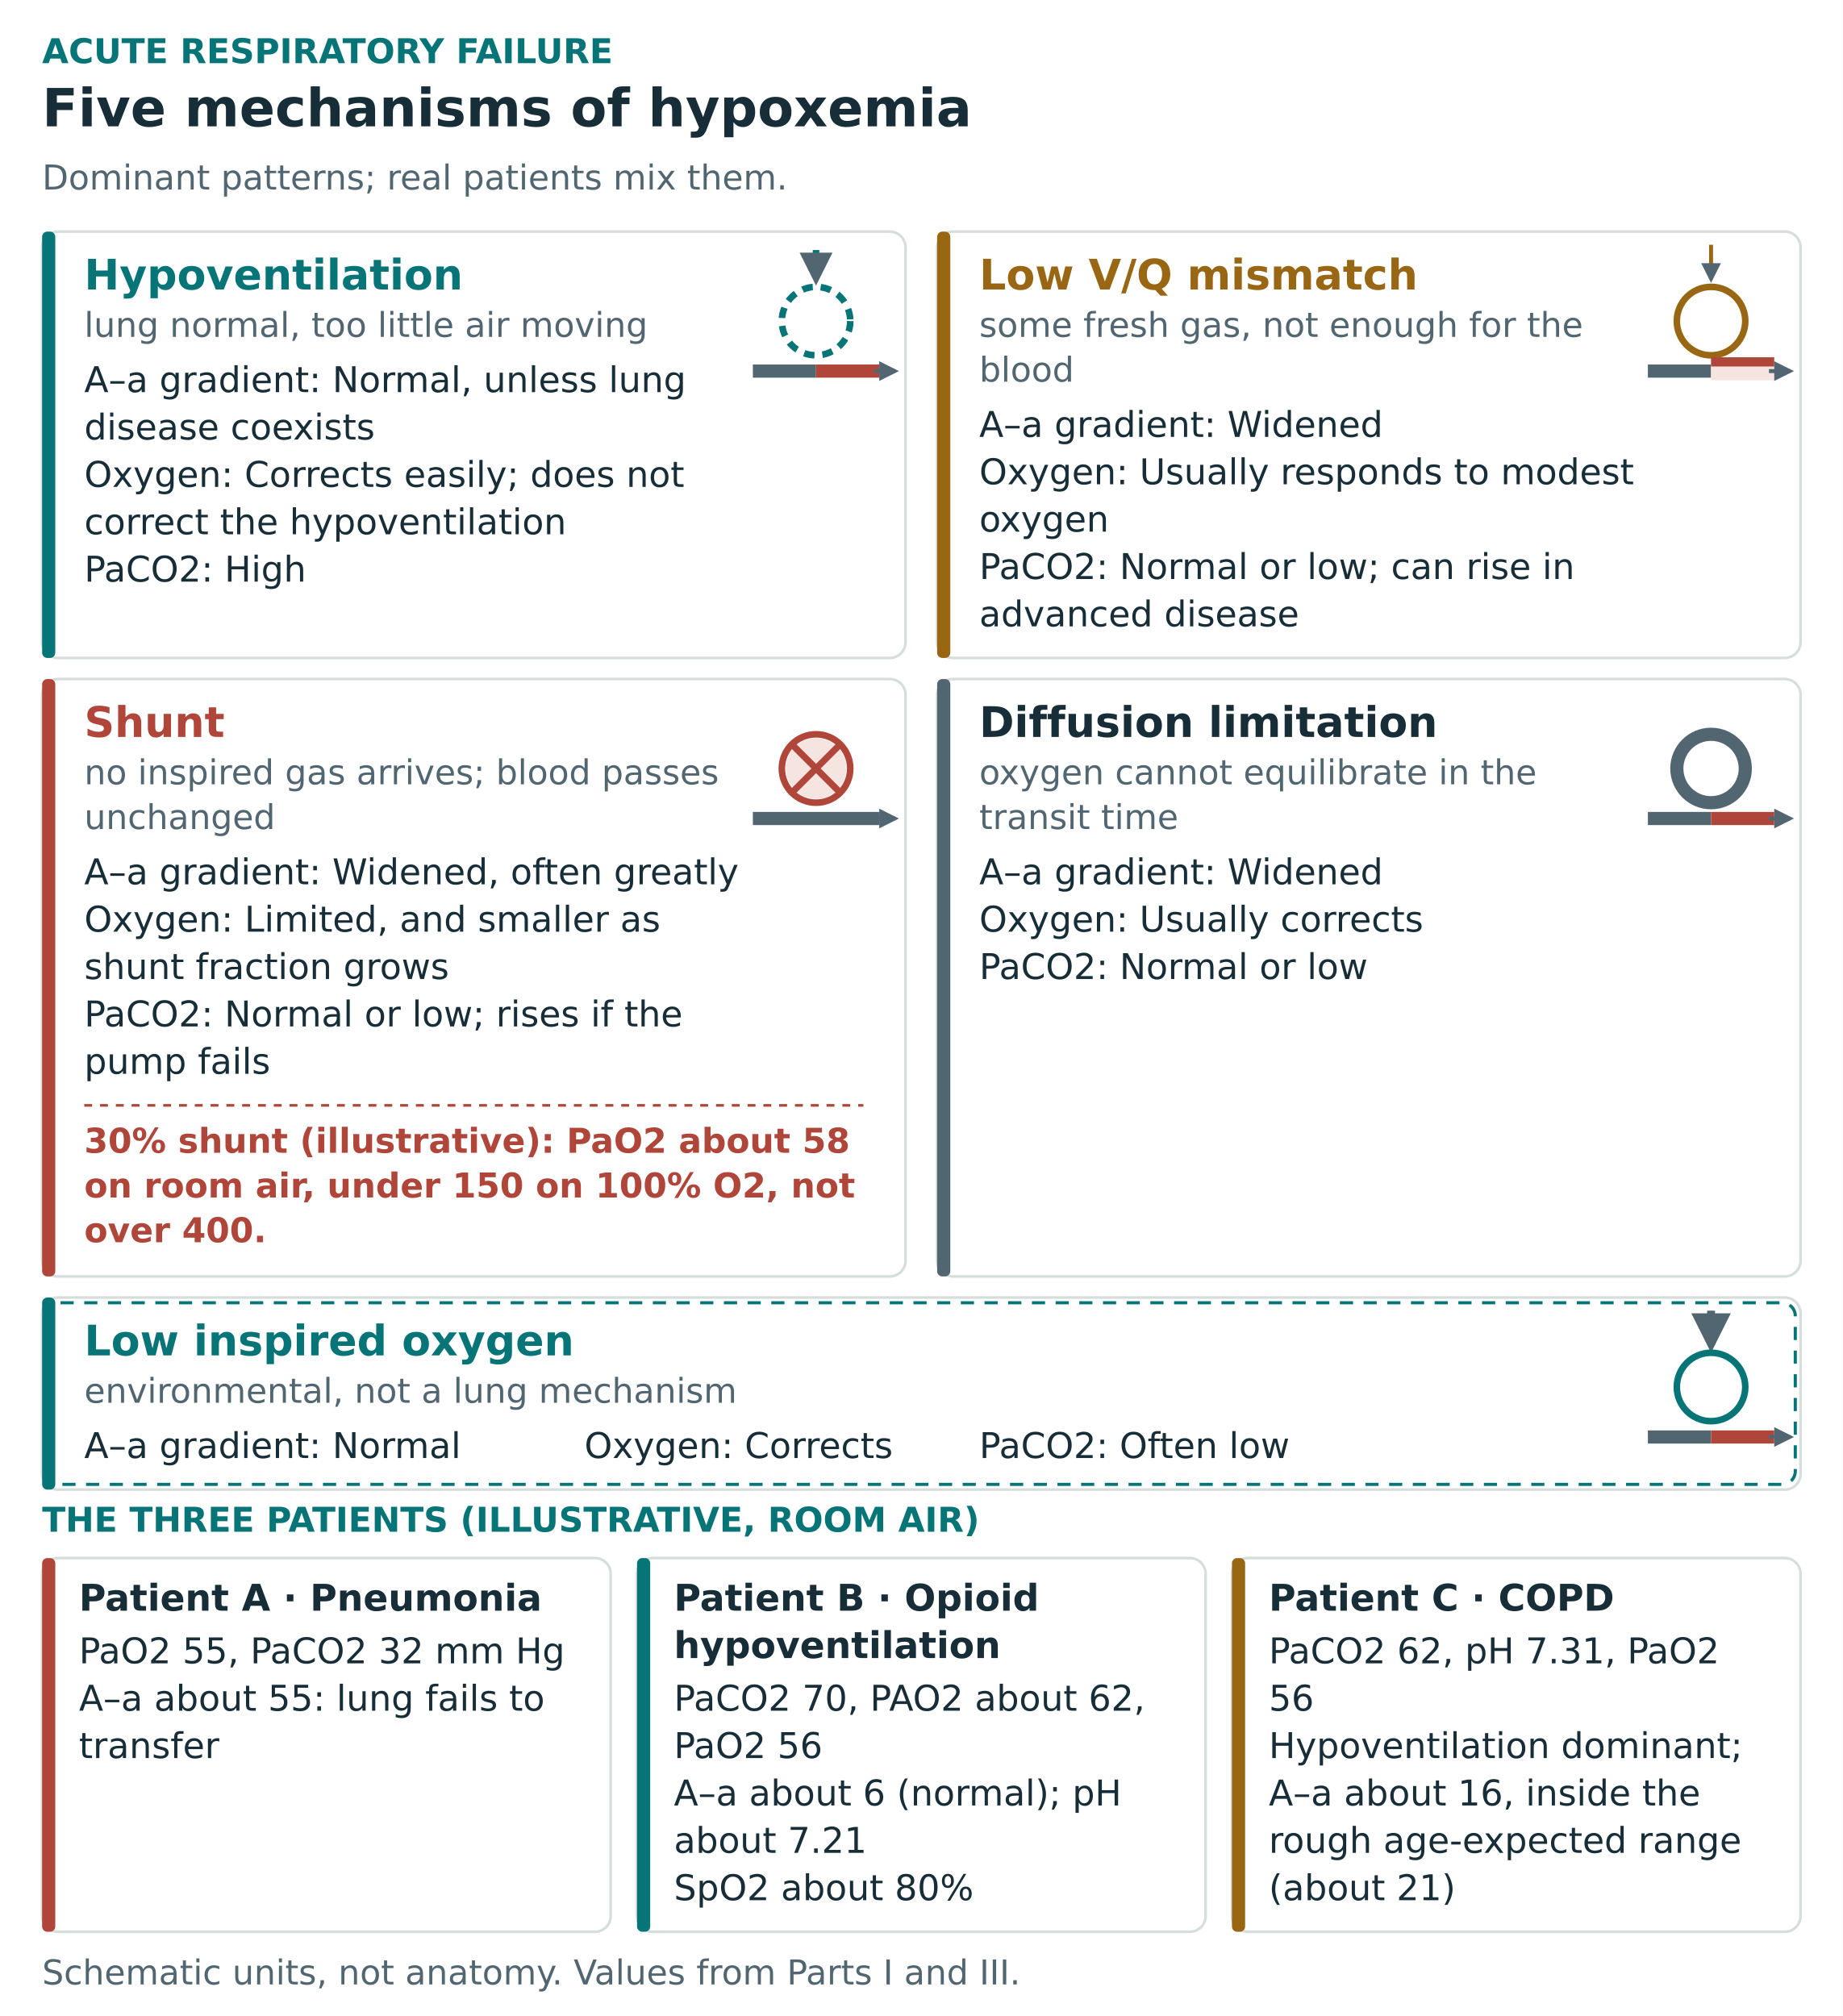
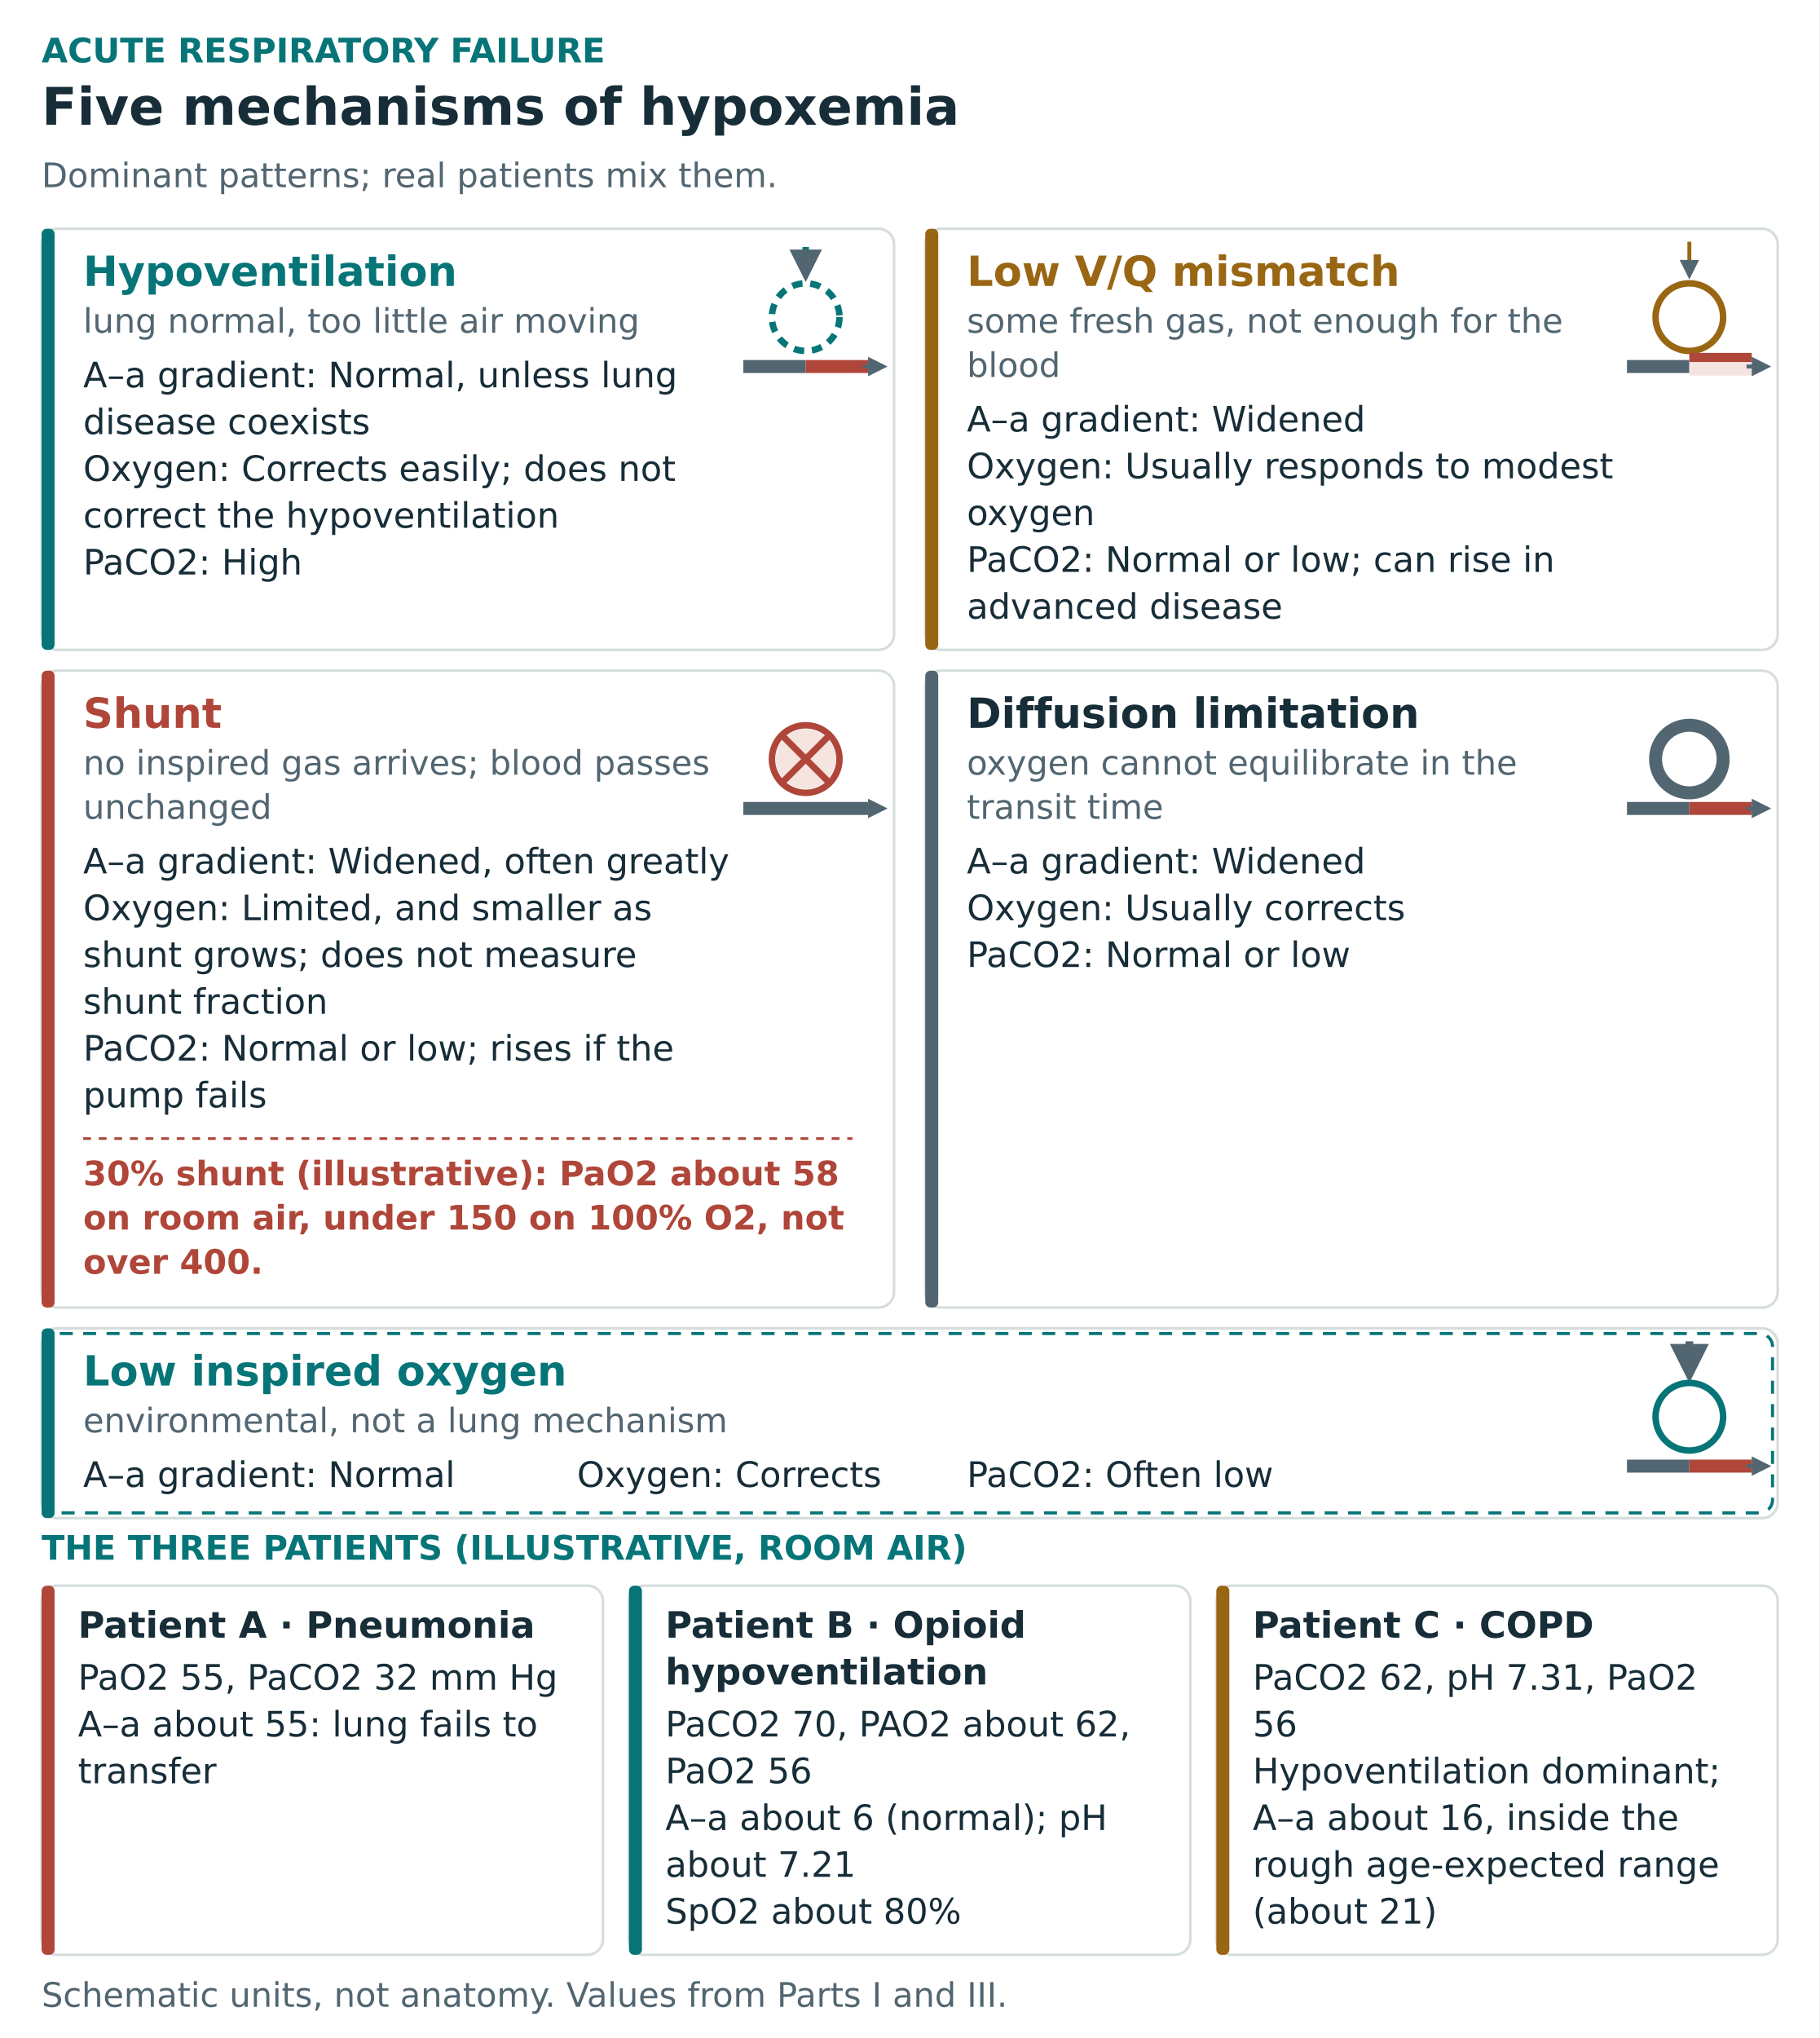
- <svg xmlns="http://www.w3.org/2000/svg" viewBox="0 0 700 766" width="100%" role="img" aria-labelledby="rf1p-title rf1p-desc">
+ <svg xmlns="http://www.w3.org/2000/svg" viewBox="0 0 700 784" width="100%" role="img" aria-labelledby="rf1p-title rf1p-desc">
  <style>text{font-family:'DejaVu Sans',system-ui,sans-serif}.rf1p-t-ink{fill:#172d38}.rf1p-t-muted{fill:#526671}.rf1p-t-teal{fill:#077578}.rf1p-t-red{fill:#af4639}.rf1p-t-gold{fill:#996613}.rf1p-bg{fill:#ffffff}.rf1p-pn{fill:#ffffff;stroke:#d5dedc}.rf1p-s-teal{stroke:#077578;fill:none}.rf1p-f-teal{fill:#077578}.rf1p-s-red{stroke:#af4639;fill:none}.rf1p-f-red{fill:#af4639}.rf1p-s-gold{stroke:#996613;fill:none}.rf1p-f-gold{fill:#996613}.rf1p-s-muted{stroke:#526671;fill:none}.rf1p-f-muted{fill:#526671}.rf1p-s-rule{stroke:#d5dedc;fill:none}.rf1p-f-rule{fill:#d5dedc}.rf1p-f-tt{fill:#ddedea}.rf1p-f-rt{fill:#f5e4df}</style>
  <defs>
    <marker id="rf1p-ah" viewBox="0 0 10 10" refX="8" refY="5" markerWidth="5" markerHeight="5" orient="auto-start-reverse">
      <path class="rf1p-f-muted" d="M0,0 L10,5 L0,10 z" />
    </marker>
  </defs>
-   <rect class="rf1p-bg" width="700" height="766" />
+   <rect class="rf1p-bg" width="700" height="784" />
  <text class="rf1p-t-teal" x="16" y="24" font-size="13" font-weight="600" text-anchor="start">ACUTE RESPIRATORY FAILURE</text>
  <text class="rf1p-t-ink" x="16" y="48" font-size="20" font-weight="600" text-anchor="start">Five mechanisms of hypoxemia</text>
  <text class="rf1p-t-muted" x="16" y="72" font-size="13" text-anchor="start">Dominant patterns; real patients mix them.</text>
  <rect class="rf1p-pn" x="16.0" y="88" width="328.0" height="162" rx="6" />
  <rect class="rf1p-f-teal" x="16.0" y="88" width="5" height="162" rx="2" />
  <circle class="rf1p-s-teal" cx="310.0" cy="122" r="13.0" stroke-width="2.5" stroke-dasharray="4 3" />
  <path class="rf1p-s-teal" d="M310.0,95.0 V106.0" stroke-width="2.5" stroke-dasharray="3 3" marker-end="url(#rf1p-ah)" />
  <path class="rf1p-s-muted" d="M286.0,141.0 H310.0" stroke-width="5" />
  <path class="rf1p-s-red" d="M310.0,141.0 H334.0" stroke-width="5" />
  <path class="rf1p-s-muted" d="M332.0,141.0 H340.0" stroke-width="1.5" marker-end="url(#rf1p-ah)" />
  <text class="rf1p-t-teal" x="32.0" y="110" font-size="16" font-weight="600" text-anchor="start">Hypoventilation</text>
  <text class="rf1p-t-muted" x="32.0" y="128" font-size="13" text-anchor="start">lung normal, too little air moving</text>
  <text class="rf1p-t-ink" x="32.0" y="149" font-size="13.5" text-anchor="start">A–a gradient: Normal, unless lung</text>
  <text class="rf1p-t-ink" x="32.0" y="167" font-size="13.5" text-anchor="start">disease coexists</text>
  <text class="rf1p-t-ink" x="32.0" y="185" font-size="13.5" text-anchor="start">Oxygen: Corrects easily; does not</text>
  <text class="rf1p-t-ink" x="32.0" y="203" font-size="13.5" text-anchor="start">correct the hypoventilation</text>
  <text class="rf1p-t-ink" x="32.0" y="221" font-size="13.5" text-anchor="start">PaCO2: High</text>
  <rect class="rf1p-pn" x="356.0" y="88" width="328.0" height="162" rx="6" />
  <rect class="rf1p-f-gold" x="356.0" y="88" width="5" height="162" rx="2" />
  <path class="rf1p-s-gold" d="M650.0,93.0 V106.0" stroke-width="1.5" marker-end="url(#rf1p-ah)" />
  <circle class="rf1p-s-gold" cx="650.0" cy="122" r="13.0" stroke-width="2.5" />
  <path class="rf1p-s-muted" d="M626.0,141.0 H650.0" stroke-width="5" />
  <rect class="rf1p-f-rt" x="650.0" y="137.5" width="24.0" height="7" />
  <path class="rf1p-s-red" d="M650.0,137.5 H674.0" stroke-width="3.5" />
  <path class="rf1p-s-muted" d="M672.0,141.0 H680.0" stroke-width="1.5" marker-end="url(#rf1p-ah)" />
  <text class="rf1p-t-gold" x="372.0" y="110" font-size="16" font-weight="600" text-anchor="start">Low V/Q mismatch</text>
  <text class="rf1p-t-muted" x="372.0" y="128" font-size="13" text-anchor="start">some fresh gas, not enough for the</text>
  <text class="rf1p-t-muted" x="372.0" y="145" font-size="13" text-anchor="start">blood</text>
  <text class="rf1p-t-ink" x="372.0" y="166" font-size="13.5" text-anchor="start">A–a gradient: Widened</text>
  <text class="rf1p-t-ink" x="372.0" y="184" font-size="13.5" text-anchor="start">Oxygen: Usually responds to modest</text>
  <text class="rf1p-t-ink" x="372.0" y="202" font-size="13.5" text-anchor="start">oxygen</text>
  <text class="rf1p-t-ink" x="372.0" y="220" font-size="13.5" text-anchor="start">PaCO2: Normal or low; can rise in</text>
  <text class="rf1p-t-ink" x="372.0" y="238" font-size="13.5" text-anchor="start">advanced disease</text>
-   <rect class="rf1p-pn" x="16.0" y="258" width="328.0" height="227" rx="6" />
-   <rect class="rf1p-f-red" x="16.0" y="258" width="5" height="227" rx="2" />
+   <rect class="rf1p-pn" x="16.0" y="258" width="328.0" height="245" rx="6" />
+   <rect class="rf1p-f-red" x="16.0" y="258" width="5" height="245" rx="2" />
  <circle class="rf1p-s-red" cx="310.0" cy="292" r="13.0" stroke-width="2.5" />
  <circle class="rf1p-f-rt" cx="310.0" cy="292" r="11.5" />
  <path class="rf1p-s-red" d="M300.9,282.9 L319.1,301.1 M319.1,282.9 L300.9,301.1" stroke-width="2.5" stroke-linecap="round" />
  <path class="rf1p-s-muted" d="M286.0,311.0 H334.0" stroke-width="5" />
  <path class="rf1p-s-muted" d="M332.0,311.0 H340.0" stroke-width="1.5" marker-end="url(#rf1p-ah)" />
  <text class="rf1p-t-red" x="32.0" y="280" font-size="16" font-weight="600" text-anchor="start">Shunt</text>
  <text class="rf1p-t-muted" x="32.0" y="298" font-size="13" text-anchor="start">no inspired gas arrives; blood passes</text>
  <text class="rf1p-t-muted" x="32.0" y="315" font-size="13" text-anchor="start">unchanged</text>
  <text class="rf1p-t-ink" x="32.0" y="336" font-size="13.5" text-anchor="start">A–a gradient: Widened, often greatly</text>
  <text class="rf1p-t-ink" x="32.0" y="354" font-size="13.5" text-anchor="start">Oxygen: Limited, and smaller as</text>
-   <text class="rf1p-t-ink" x="32.0" y="372" font-size="13.5" text-anchor="start">shunt fraction grows</text>
-   <text class="rf1p-t-ink" x="32.0" y="390" font-size="13.5" text-anchor="start">PaCO2: Normal or low; rises if the</text>
-   <text class="rf1p-t-ink" x="32.0" y="408" font-size="13.5" text-anchor="start">pump fails</text>
+   <text class="rf1p-t-ink" x="32.0" y="372" font-size="13.5" text-anchor="start">shunt grows; does not measure</text>
+   <text class="rf1p-t-ink" x="32.0" y="390" font-size="13.5" text-anchor="start">shunt fraction</text>
+   <text class="rf1p-t-ink" x="32.0" y="408" font-size="13.5" text-anchor="start">PaCO2: Normal or low; rises if the</text>
+   <text class="rf1p-t-ink" x="32.0" y="426" font-size="13.5" text-anchor="start">pump fails</text>
  <g id="shunt-line-print" data-slot="shunt-line">
-     <path class="rf1p-s-red" d="M32.0,420 H328.0" stroke-width="1" stroke-dasharray="3 3" />
-     <text class="rf1p-t-red" x="32.0" y="438" font-size="13" font-weight="600" text-anchor="start">30% shunt (illustrative): PaO2 about 58</text>
-     <text class="rf1p-t-red" x="32.0" y="455" font-size="13" font-weight="600" text-anchor="start">on room air, under 150 on 100% O2, not</text>
-     <text class="rf1p-t-red" x="32.0" y="472" font-size="13" font-weight="600" text-anchor="start">over 400.</text>
+     <path class="rf1p-s-red" d="M32.0,438 H328.0" stroke-width="1" stroke-dasharray="3 3" />
+     <text class="rf1p-t-red" x="32.0" y="456" font-size="13" font-weight="600" text-anchor="start">30% shunt (illustrative): PaO2 about 58</text>
+     <text class="rf1p-t-red" x="32.0" y="473" font-size="13" font-weight="600" text-anchor="start">on room air, under 150 on 100% O2, not</text>
+     <text class="rf1p-t-red" x="32.0" y="490" font-size="13" font-weight="600" text-anchor="start">over 400.</text>
  </g>
-   <rect class="rf1p-pn" x="356.0" y="258" width="328.0" height="227" rx="6" />
-   <rect class="rf1p-f-muted" x="356.0" y="258" width="5" height="227" rx="2" />
+   <rect class="rf1p-pn" x="356.0" y="258" width="328.0" height="245" rx="6" />
+   <rect class="rf1p-f-muted" x="356.0" y="258" width="5" height="245" rx="2" />
  <circle class="rf1p-s-muted" cx="650.0" cy="292" r="13.0" stroke-width="5" />
  <path class="rf1p-s-muted" d="M626.0,311.0 H650.0" stroke-width="5" />
  <path class="rf1p-s-red" d="M650.0,311.0 H674.0" stroke-width="5" />
  <path class="rf1p-s-muted" d="M672.0,311.0 H680.0" stroke-width="1.5" marker-end="url(#rf1p-ah)" />
  <text class="rf1p-t-ink" x="372.0" y="280" font-size="16" font-weight="600" text-anchor="start">Diffusion limitation</text>
  <text class="rf1p-t-muted" x="372.0" y="298" font-size="13" text-anchor="start">oxygen cannot equilibrate in the</text>
  <text class="rf1p-t-muted" x="372.0" y="315" font-size="13" text-anchor="start">transit time</text>
  <text class="rf1p-t-ink" x="372.0" y="336" font-size="13.5" text-anchor="start">A–a gradient: Widened</text>
  <text class="rf1p-t-ink" x="372.0" y="354" font-size="13.5" text-anchor="start">Oxygen: Usually corrects</text>
  <text class="rf1p-t-ink" x="372.0" y="372" font-size="13.5" text-anchor="start">PaCO2: Normal or low</text>
-   <rect class="rf1p-pn" x="16" y="493" width="668" height="73" rx="6" />
-   <rect class="rf1p-f-teal" x="16" y="493" width="5" height="73" rx="2" />
-   <rect class="rf1p-s-teal" x="18" y="495" width="664" height="69" rx="5" stroke-dasharray="5 4" stroke-width="1.2" />
-   <path class="rf1p-s-muted" d="M650,498.0 V511.0" stroke-width="3" stroke-dasharray="2 2" marker-end="url(#rf1p-ah)" />
-   <circle class="rf1p-s-teal" cx="650" cy="527" r="13.0" stroke-width="2.5" />
-   <path class="rf1p-s-muted" d="M626.0,546.0 H650" stroke-width="5" />
-   <path class="rf1p-s-red" d="M650,546.0 H674.0" stroke-width="5" />
-   <path class="rf1p-s-muted" d="M672.0,546.0 H680.0" stroke-width="1.5" marker-end="url(#rf1p-ah)" />
-   <text class="rf1p-t-teal" x="32" y="515" font-size="16" font-weight="600" text-anchor="start">Low inspired oxygen</text>
-   <text class="rf1p-t-muted" x="32" y="533" font-size="13" text-anchor="start">environmental, not a lung mechanism</text>
-   <text class="rf1p-t-ink" x="32" y="554" font-size="13.5" text-anchor="start">A–a gradient: Normal</text>
-   <text class="rf1p-t-ink" x="222" y="554" font-size="13.5" text-anchor="start">Oxygen: Corrects</text>
-   <text class="rf1p-t-ink" x="372" y="554" font-size="13.5" text-anchor="start">PaCO2: Often low</text>
-   <text class="rf1p-t-teal" x="16" y="582" font-size="13" font-weight="600" text-anchor="start">THE THREE PATIENTS (ILLUSTRATIVE, ROOM AIR)</text>
-   <rect class="rf1p-pn" x="16.0" y="592" width="216.0" height="142" rx="6" />
-   <rect class="rf1p-f-red" x="16.0" y="592" width="5" height="142" rx="2" />
-   <text class="rf1p-t-ink" x="30.0" y="612" font-size="14" font-weight="600" text-anchor="start">Patient A · Pneumonia</text>
-   <text class="rf1p-t-ink" x="30.0" y="632" font-size="13.5" text-anchor="start">PaO2 55, PaCO2 32 mm Hg</text>
-   <text class="rf1p-t-ink" x="30.0" y="650" font-size="13.5" text-anchor="start">A–a about 55: lung fails to</text>
-   <text class="rf1p-t-ink" x="30.0" y="668" font-size="13.5" text-anchor="start">transfer</text>
-   <rect class="rf1p-pn" x="242.0" y="592" width="216.0" height="142" rx="6" />
-   <rect class="rf1p-f-teal" x="242.0" y="592" width="5" height="142" rx="2" />
-   <text class="rf1p-t-ink" x="256.0" y="612" font-size="14" font-weight="600" text-anchor="start">Patient B · Opioid</text>
-   <text class="rf1p-t-ink" x="256.0" y="630" font-size="14" font-weight="600" text-anchor="start">hypoventilation</text>
-   <text class="rf1p-t-ink" x="256.0" y="650" font-size="13.5" text-anchor="start">PaCO2 70, PAO2 about 62,</text>
-   <text class="rf1p-t-ink" x="256.0" y="668" font-size="13.5" text-anchor="start">PaO2 56</text>
-   <text class="rf1p-t-ink" x="256.0" y="686" font-size="13.5" text-anchor="start">A–a about 6 (normal); pH</text>
-   <text class="rf1p-t-ink" x="256.0" y="704" font-size="13.5" text-anchor="start">about 7.21</text>
-   <text class="rf1p-t-ink" x="256.0" y="722" font-size="13.5" text-anchor="start">SpO2 about 80%</text>
-   <rect class="rf1p-pn" x="468.0" y="592" width="216.0" height="142" rx="6" />
-   <rect class="rf1p-f-gold" x="468.0" y="592" width="5" height="142" rx="2" />
-   <text class="rf1p-t-ink" x="482.0" y="612" font-size="14" font-weight="600" text-anchor="start">Patient C · COPD</text>
-   <text class="rf1p-t-ink" x="482.0" y="632" font-size="13.5" text-anchor="start">PaCO2 62, pH 7.31, PaO2</text>
-   <text class="rf1p-t-ink" x="482.0" y="650" font-size="13.5" text-anchor="start">56</text>
-   <text class="rf1p-t-ink" x="482.0" y="668" font-size="13.5" text-anchor="start">Hypoventilation dominant;</text>
-   <text class="rf1p-t-ink" x="482.0" y="686" font-size="13.5" text-anchor="start">A–a about 16, inside the</text>
-   <text class="rf1p-t-ink" x="482.0" y="704" font-size="13.5" text-anchor="start">rough age-expected range</text>
-   <text class="rf1p-t-ink" x="482.0" y="722" font-size="13.5" text-anchor="start">(about 21)</text>
-   <text class="rf1p-t-muted" x="16" y="754" font-size="13" text-anchor="start">Schematic units, not anatomy. Values from Parts I and III.</text>
+   <rect class="rf1p-pn" x="16" y="511" width="668" height="73" rx="6" />
+   <rect class="rf1p-f-teal" x="16" y="511" width="5" height="73" rx="2" />
+   <rect class="rf1p-s-teal" x="18" y="513" width="664" height="69" rx="5" stroke-dasharray="5 4" stroke-width="1.2" />
+   <path class="rf1p-s-muted" d="M650,516.0 V529.0" stroke-width="3" stroke-dasharray="2 2" marker-end="url(#rf1p-ah)" />
+   <circle class="rf1p-s-teal" cx="650" cy="545" r="13.0" stroke-width="2.5" />
+   <path class="rf1p-s-muted" d="M626.0,564.0 H650" stroke-width="5" />
+   <path class="rf1p-s-red" d="M650,564.0 H674.0" stroke-width="5" />
+   <path class="rf1p-s-muted" d="M672.0,564.0 H680.0" stroke-width="1.5" marker-end="url(#rf1p-ah)" />
+   <text class="rf1p-t-teal" x="32" y="533" font-size="16" font-weight="600" text-anchor="start">Low inspired oxygen</text>
+   <text class="rf1p-t-muted" x="32" y="551" font-size="13" text-anchor="start">environmental, not a lung mechanism</text>
+   <text class="rf1p-t-ink" x="32" y="572" font-size="13.5" text-anchor="start">A–a gradient: Normal</text>
+   <text class="rf1p-t-ink" x="222" y="572" font-size="13.5" text-anchor="start">Oxygen: Corrects</text>
+   <text class="rf1p-t-ink" x="372" y="572" font-size="13.5" text-anchor="start">PaCO2: Often low</text>
+   <text class="rf1p-t-teal" x="16" y="600" font-size="13" font-weight="600" text-anchor="start">THE THREE PATIENTS (ILLUSTRATIVE, ROOM AIR)</text>
+   <rect class="rf1p-pn" x="16.0" y="610" width="216.0" height="142" rx="6" />
+   <rect class="rf1p-f-red" x="16.0" y="610" width="5" height="142" rx="2" />
+   <text class="rf1p-t-ink" x="30.0" y="630" font-size="14" font-weight="600" text-anchor="start">Patient A · Pneumonia</text>
+   <text class="rf1p-t-ink" x="30.0" y="650" font-size="13.5" text-anchor="start">PaO2 55, PaCO2 32 mm Hg</text>
+   <text class="rf1p-t-ink" x="30.0" y="668" font-size="13.5" text-anchor="start">A–a about 55: lung fails to</text>
+   <text class="rf1p-t-ink" x="30.0" y="686" font-size="13.5" text-anchor="start">transfer</text>
+   <rect class="rf1p-pn" x="242.0" y="610" width="216.0" height="142" rx="6" />
+   <rect class="rf1p-f-teal" x="242.0" y="610" width="5" height="142" rx="2" />
+   <text class="rf1p-t-ink" x="256.0" y="630" font-size="14" font-weight="600" text-anchor="start">Patient B · Opioid</text>
+   <text class="rf1p-t-ink" x="256.0" y="648" font-size="14" font-weight="600" text-anchor="start">hypoventilation</text>
+   <text class="rf1p-t-ink" x="256.0" y="668" font-size="13.5" text-anchor="start">PaCO2 70, PAO2 about 62,</text>
+   <text class="rf1p-t-ink" x="256.0" y="686" font-size="13.5" text-anchor="start">PaO2 56</text>
+   <text class="rf1p-t-ink" x="256.0" y="704" font-size="13.5" text-anchor="start">A–a about 6 (normal); pH</text>
+   <text class="rf1p-t-ink" x="256.0" y="722" font-size="13.5" text-anchor="start">about 7.21</text>
+   <text class="rf1p-t-ink" x="256.0" y="740" font-size="13.5" text-anchor="start">SpO2 about 80%</text>
+   <rect class="rf1p-pn" x="468.0" y="610" width="216.0" height="142" rx="6" />
+   <rect class="rf1p-f-gold" x="468.0" y="610" width="5" height="142" rx="2" />
+   <text class="rf1p-t-ink" x="482.0" y="630" font-size="14" font-weight="600" text-anchor="start">Patient C · COPD</text>
+   <text class="rf1p-t-ink" x="482.0" y="650" font-size="13.5" text-anchor="start">PaCO2 62, pH 7.31, PaO2</text>
+   <text class="rf1p-t-ink" x="482.0" y="668" font-size="13.5" text-anchor="start">56</text>
+   <text class="rf1p-t-ink" x="482.0" y="686" font-size="13.5" text-anchor="start">Hypoventilation dominant;</text>
+   <text class="rf1p-t-ink" x="482.0" y="704" font-size="13.5" text-anchor="start">A–a about 16, inside the</text>
+   <text class="rf1p-t-ink" x="482.0" y="722" font-size="13.5" text-anchor="start">rough age-expected range</text>
+   <text class="rf1p-t-ink" x="482.0" y="740" font-size="13.5" text-anchor="start">(about 21)</text>
+   <text class="rf1p-t-muted" x="16" y="772" font-size="13" text-anchor="start">Schematic units, not anatomy. Values from Parts I and III.</text>
</svg>
